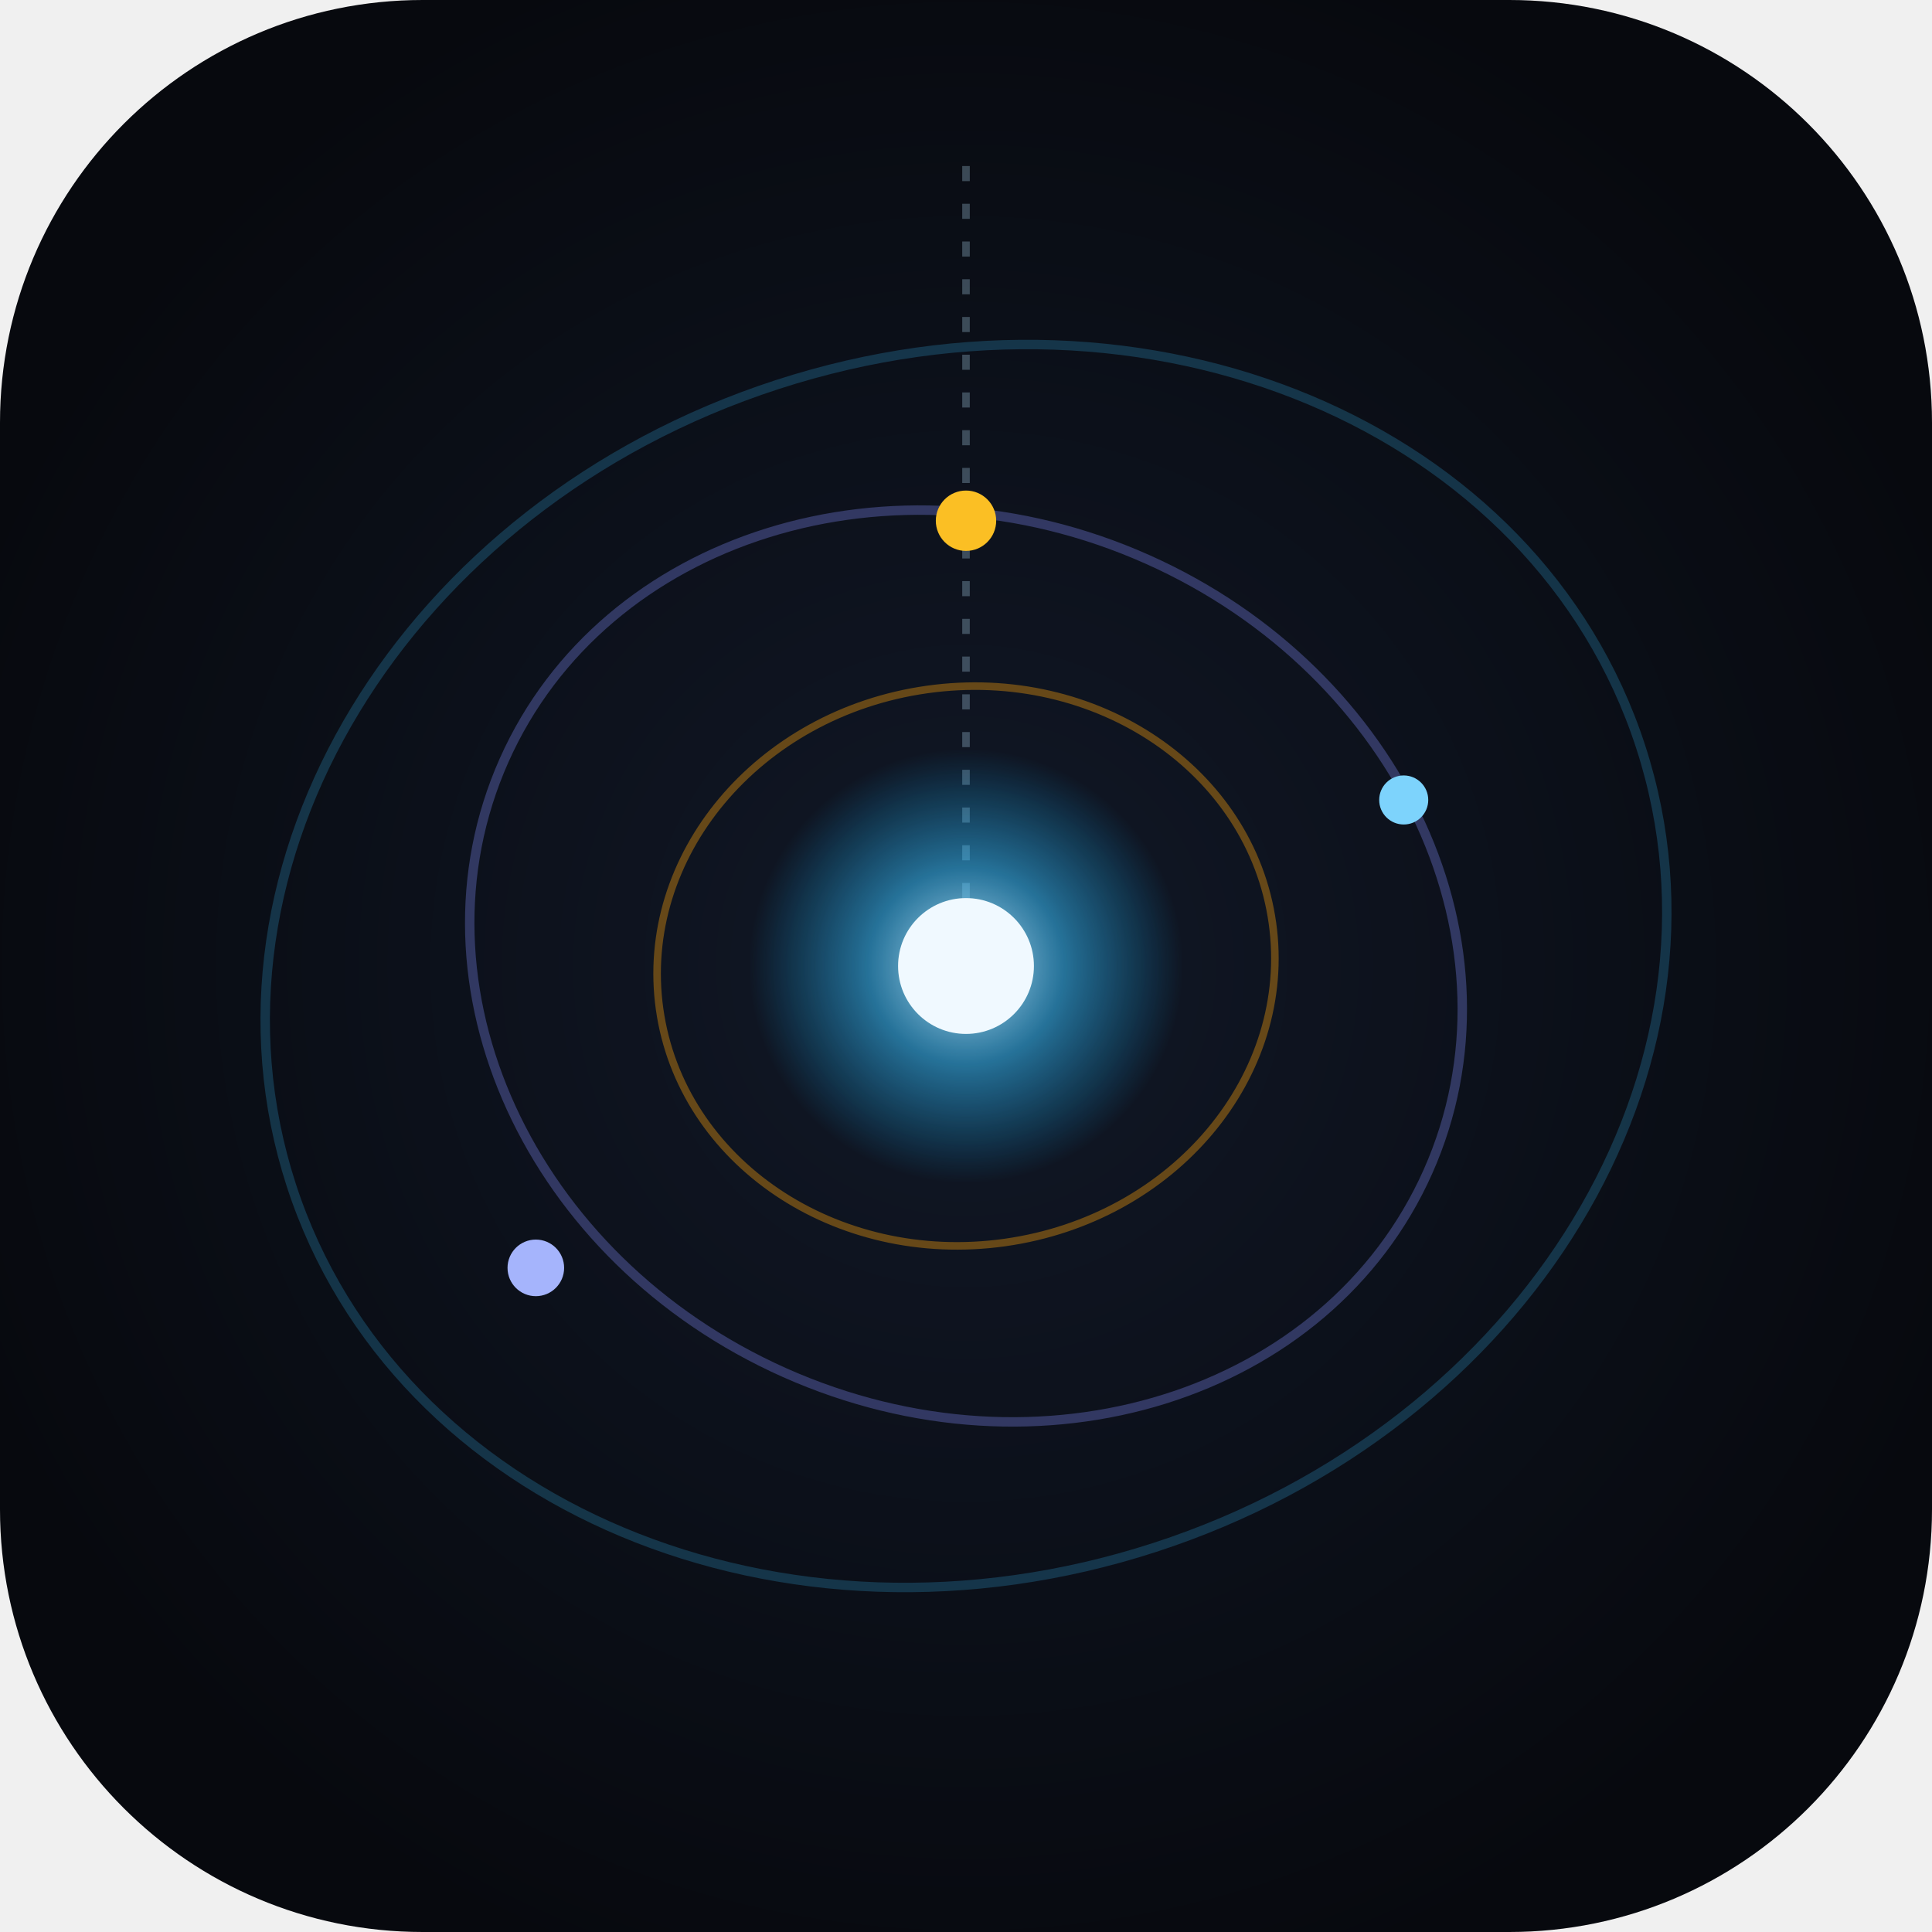
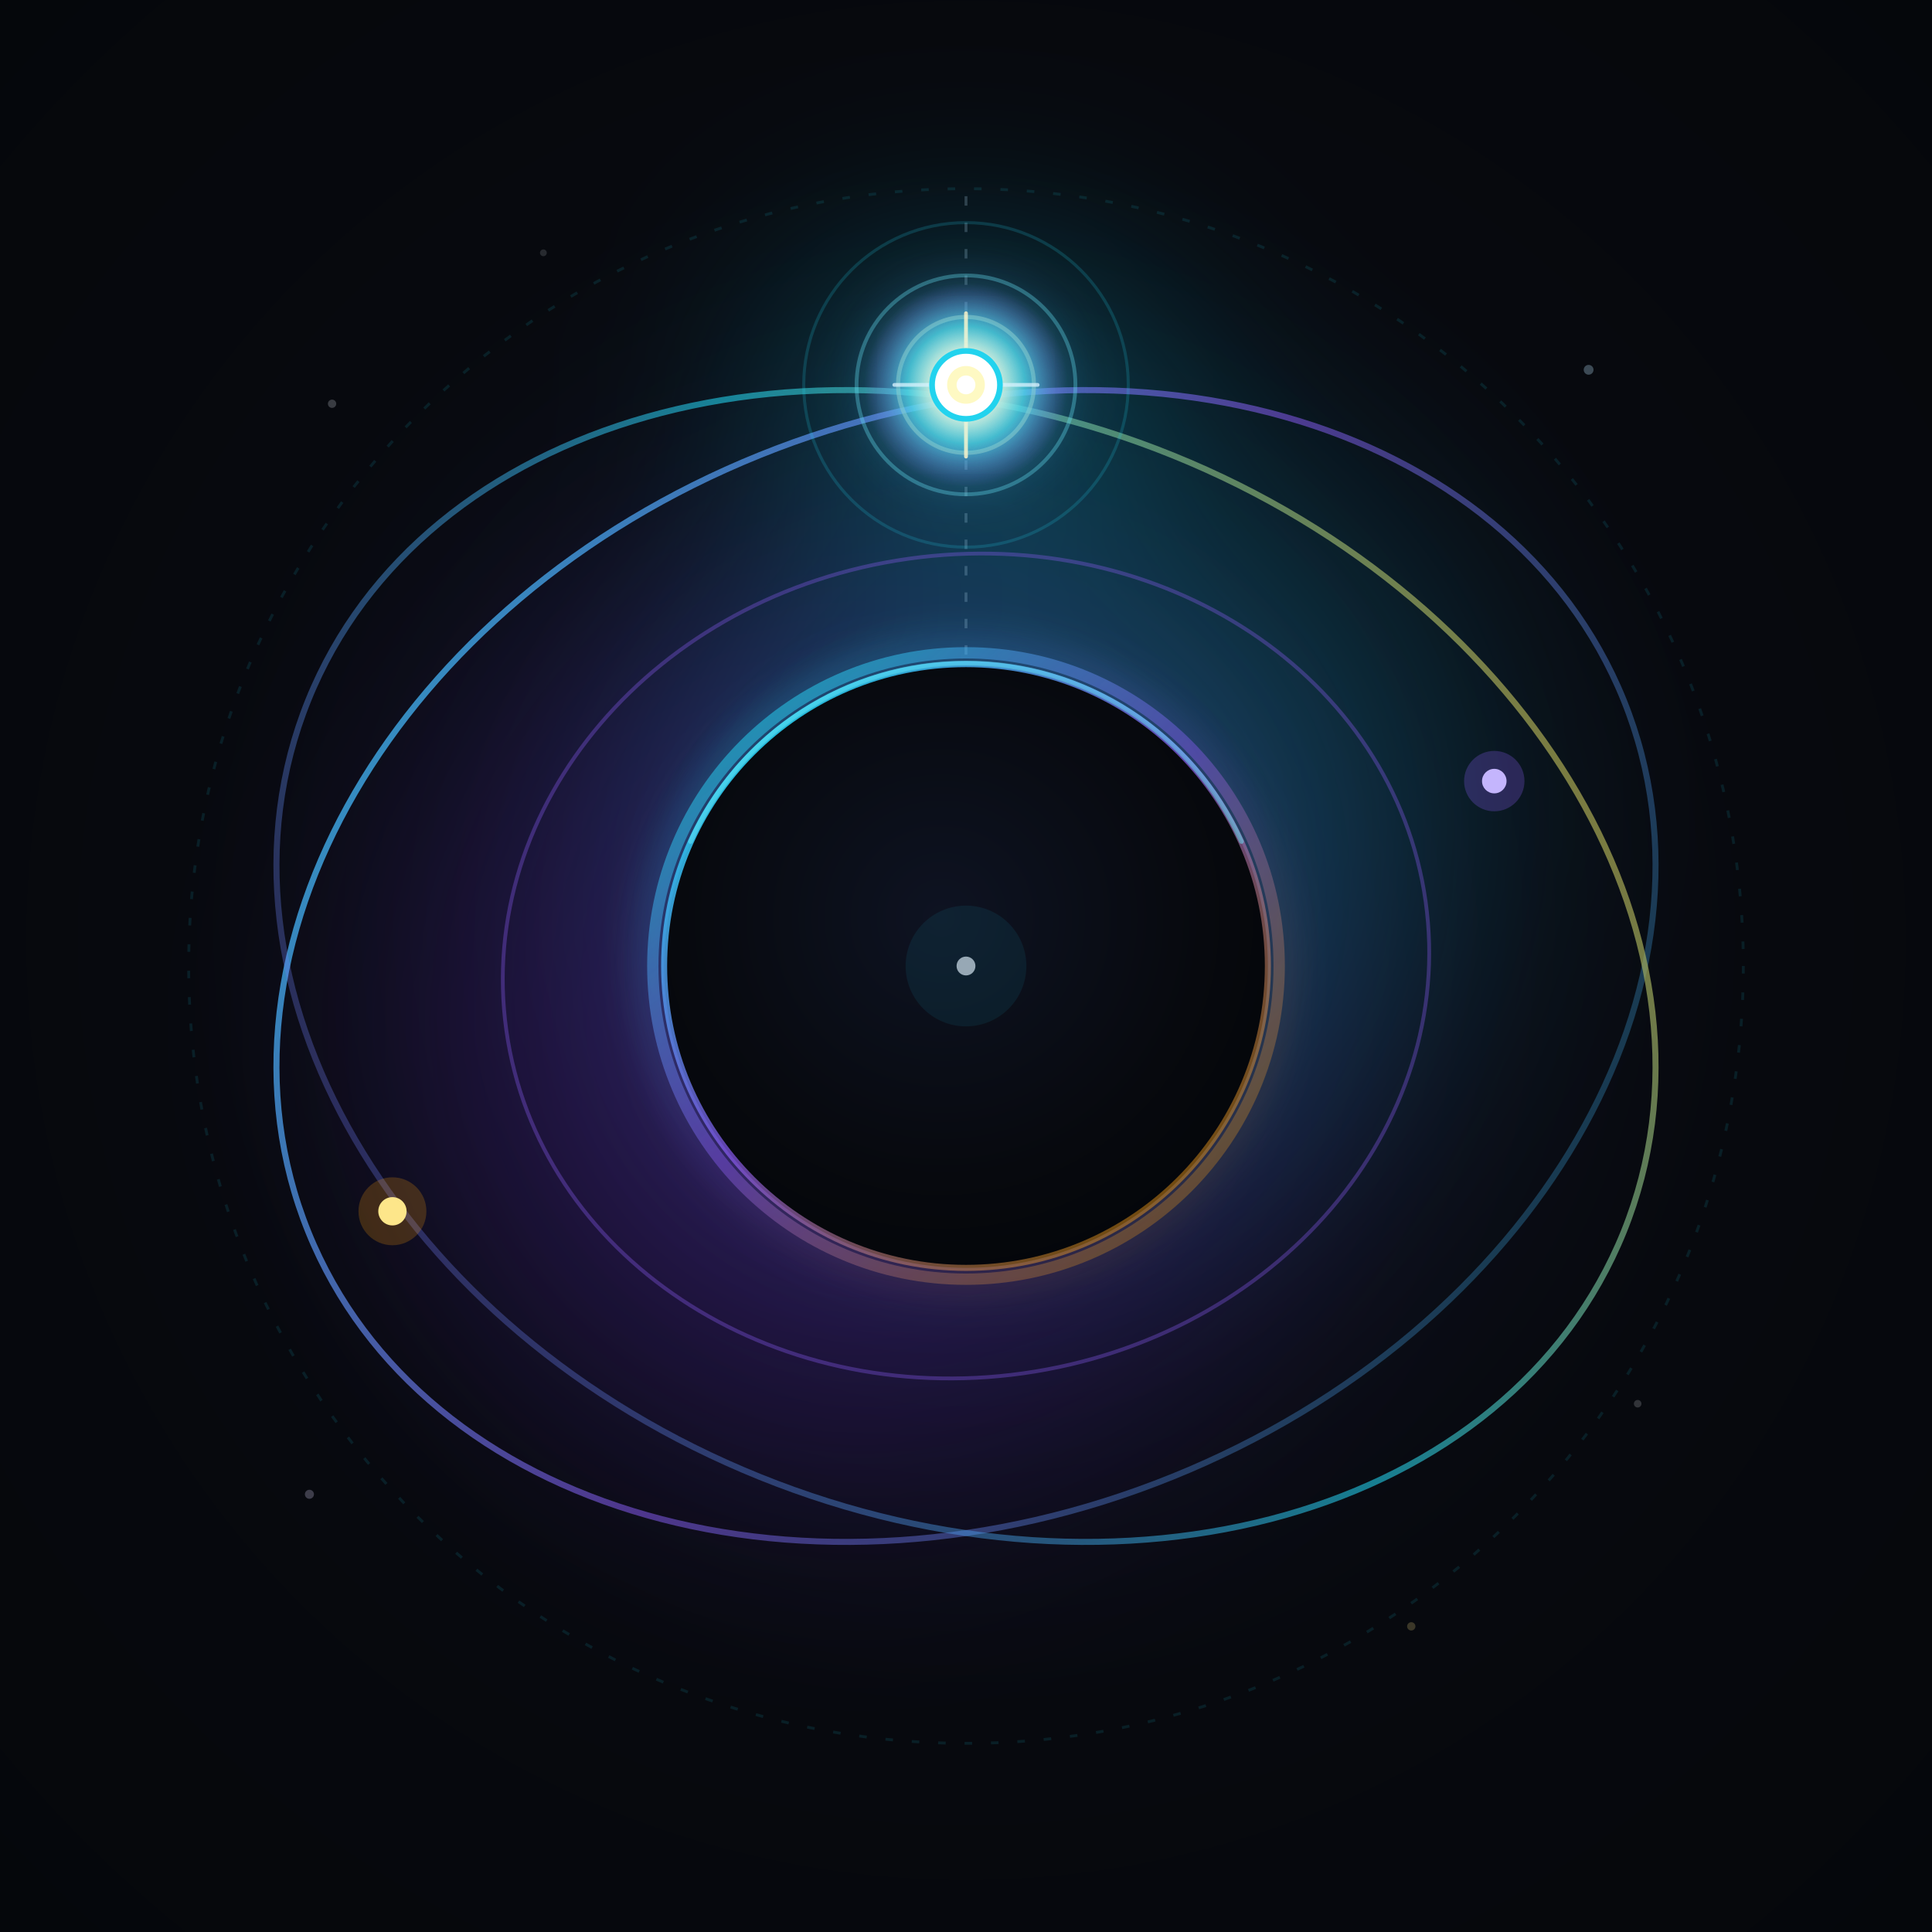
- <svg xmlns="http://www.w3.org/2000/svg" viewBox="0 0 512 512" width="512" height="512">
+ <svg xmlns="http://www.w3.org/2000/svg" viewBox="0 0 1024 1024" width="1024" height="1024">
  <defs>
-     <radialGradient id="bg" cx="50%" cy="50%" r="55%">
-       <stop offset="0%" stop-color="#111827" />
-       <stop offset="100%" stop-color="#07090e" />
+     <radialGradient id="void-bg" cx="50%" cy="50%" r="72%" fx="50%" fy="46%">
+       <stop offset="0%" stop-color="#111526" />
+       <stop offset="56%" stop-color="#07090e" />
+       <stop offset="100%" stop-color="#05070b" />
    </radialGradient>
-     <radialGradient id="core" cx="50%" cy="50%" r="45%">
-       <stop offset="0%" stop-color="#e0f2fe" stop-opacity="0.95" />
-       <stop offset="45%" stop-color="#38bdf8" stop-opacity="0.55" />
-       <stop offset="100%" stop-color="#0ea5e9" stop-opacity="0" />
+     <radialGradient id="acoustic-fog-violet" cx="46%" cy="52%" r="44%">
+       <stop offset="0%" stop-color="#8b5cf6" stop-opacity="0.32" />
+       <stop offset="45%" stop-color="#6d28d9" stop-opacity="0.25" />
+       <stop offset="100%" stop-color="#6d28d9" stop-opacity="0" />
+     </radialGradient>
+     <radialGradient id="acoustic-fog-cyan" cx="54%" cy="44%" r="42%">
+       <stop offset="0%" stop-color="#22d3ee" stop-opacity="0.26" />
+       <stop offset="50%" stop-color="#06b6d4" stop-opacity="0.20" />
+       <stop offset="100%" stop-color="#06b6d4" stop-opacity="0" />
+     </radialGradient>
+     <radialGradient id="meridian-top-mist" cx="50%" cy="50%" r="50%">
+       <stop offset="0%" stop-color="#22d3ee" stop-opacity="0.32" />
+       <stop offset="55%" stop-color="#06b6d4" stop-opacity="0.14" />
+       <stop offset="100%" stop-color="#06b6d4" stop-opacity="0" />
+     </radialGradient>
+     <filter id="fog-blur" x="-30%" y="-30%" width="160%" height="160%" color-interpolation-filters="sRGB">
+       <feGaussianBlur stdDeviation="45" />
+     </filter>
+     <filter id="spark-bloom" x="-80%" y="-80%" width="260%" height="260%" color-interpolation-filters="sRGB">
+       <feGaussianBlur stdDeviation="16" result="blur" />
+       <feMerge>
+         <feMergeNode in="blur" />
+         <feMergeNode in="SourceGraphic" />
+       </feMerge>
+     </filter>
+     <filter id="rim-glow" x="-25%" y="-25%" width="150%" height="150%" color-interpolation-filters="sRGB">
+       <feGaussianBlur stdDeviation="10" result="rimBlur" />
+       <feMerge>
+         <feMergeNode in="rimBlur" />
+         <feMergeNode in="SourceGraphic" />
+       </feMerge>
+     </filter>
+     <radialGradient id="eclipse-core-fill" cx="46%" cy="42%" r="60%">
+       <stop offset="0%" stop-color="#0e1322" />
+       <stop offset="72%" stop-color="#07090e" />
+       <stop offset="100%" stop-color="#04060a" />
+     </radialGradient>
+     <linearGradient id="eclipse-rim-grad" x1="15%" y1="10%" x2="85%" y2="90%">
+       <stop offset="0%" stop-color="#22d3ee" stop-opacity="0.92" />
+       <stop offset="48%" stop-color="#8b5cf6" stop-opacity="0.68" />
+       <stop offset="100%" stop-color="#f59e0b" stop-opacity="0.45" />
+     </linearGradient>
+     <linearGradient id="orbit-grad-primary" x1="0%" y1="0%" x2="100%" y2="100%">
+       <stop offset="0%" stop-color="#22d3ee" stop-opacity="0.88" />
+       <stop offset="50%" stop-color="#8b5cf6" stop-opacity="0.52" />
+       <stop offset="100%" stop-color="#22d3ee" stop-opacity="0.18" />
+     </linearGradient>
+     <linearGradient id="orbit-grad-secondary" x1="100%" y1="0%" x2="0%" y2="100%">
+       <stop offset="0%" stop-color="#f59e0b" stop-opacity="0.72" />
+       <stop offset="45%" stop-color="#22d3ee" stop-opacity="0.58" />
+       <stop offset="100%" stop-color="#8b5cf6" stop-opacity="0.20" />
+     </linearGradient>
+     <linearGradient id="meridian-beam" x1="50%" y1="6%" x2="50%" y2="50%">
+       <stop offset="0%" stop-color="#22d3ee" stop-opacity="0.0" />
+       <stop offset="36%" stop-color="#e0f2fe" stop-opacity="0.85" />
+       <stop offset="78%" stop-color="#22d3ee" stop-opacity="0.38" />
+       <stop offset="100%" stop-color="#8b5cf6" stop-opacity="0.0" />
+     </linearGradient>
+     <radialGradient id="meridian-spark-halo" cx="50%" cy="50%" r="50%">
+       <stop offset="0%" stop-color="#ffffff" stop-opacity="1" />
+       <stop offset="28%" stop-color="#fef3c7" stop-opacity="0.92" />
+       <stop offset="58%" stop-color="#22d3ee" stop-opacity="0.58" />
+       <stop offset="100%" stop-color="#8b5cf6" stop-opacity="0" />
    </radialGradient>
  </defs>
-   <rect width="512" height="512" rx="112" fill="url(#bg)" />
-   <ellipse cx="256" cy="256" rx="188" ry="162" fill="none" stroke="#38bdf8" stroke-opacity="0.22" stroke-width="2.5" transform="rotate(-18 256 256)" />
-   <ellipse cx="256" cy="256" rx="134" ry="118" fill="none" stroke="#818cf8" stroke-opacity="0.32" stroke-width="2.5" transform="rotate(24 256 256)" />
-   <ellipse cx="256" cy="256" rx="82" ry="74" fill="none" stroke="#f59e0b" stroke-opacity="0.38" stroke-width="2" transform="rotate(-8 256 256)" />
-   <line x1="256" y1="44" x2="256" y2="256" stroke="#bae6fd" stroke-opacity="0.28" stroke-width="2" stroke-dasharray="4 6" />
-   <circle cx="256" cy="256" r="64" fill="url(#core)" />
-   <circle cx="256" cy="256" r="18" fill="#f0f9ff" />
-   <circle cx="256" cy="138" r="8" fill="#fbbf24" />
-   <circle cx="372" cy="212" r="6.5" fill="#7dd3fc" />
-   <circle cx="142" cy="336" r="7.5" fill="#a5b4fc" />
+   <rect width="1024" height="1024" fill="url(#void-bg)" />
+   <g fill="#e2e8f0" opacity="0.42">
+     <circle cx="176" cy="214" r="2.2" opacity="0.55" />
+     <circle cx="842" cy="196" r="2.6" fill="#bae6fd" opacity="0.7" />
+     <circle cx="868" cy="744" r="2.0" opacity="0.45" />
+     <circle cx="164" cy="792" r="2.4" fill="#ddd6fe" opacity="0.6" />
+     <circle cx="288" cy="134" r="1.8" opacity="0.35" />
+     <circle cx="748" cy="862" r="2.2" fill="#fde68a" opacity="0.5" />
+   </g>
+   <g filter="url(#fog-blur)">
+     <circle cx="484" cy="528" r="350" fill="url(#acoustic-fog-violet)" />
+     <circle cx="542" cy="468" r="330" fill="url(#acoustic-fog-cyan)" />
+     <ellipse cx="512" cy="204" rx="160" ry="118" fill="url(#meridian-top-mist)" />
+   </g>
+   <circle cx="512" cy="512" r="412" fill="none" stroke="#22d3ee" stroke-opacity="0.11" stroke-width="1.5" stroke-dasharray="4 10" />
+   <g>
+     <ellipse cx="512" cy="512" rx="376" ry="292" transform="rotate(-22 512 512)" fill="none" stroke="url(#orbit-grad-primary)" stroke-width="3.2" />
+     <ellipse cx="512" cy="512" rx="376" ry="292" transform="rotate(22 512 512)" fill="none" stroke="url(#orbit-grad-secondary)" stroke-width="3.2" />
+     <ellipse cx="512" cy="512" rx="246" ry="218" transform="rotate(-8 512 512)" fill="none" stroke="#8b5cf6" stroke-opacity="0.34" stroke-width="2" />
+   </g>
+   <g>
+     <circle cx="208" cy="642" r="18" fill="#f59e0b" fill-opacity="0.22" />
+     <circle cx="208" cy="642" r="7.5" fill="#fde68a" />
+     <circle cx="792" cy="414" r="16" fill="#8b5cf6" fill-opacity="0.26" />
+     <circle cx="792" cy="414" r="6.5" fill="#c4b5fd" />
+   </g>
+   <line x1="512" y1="82" x2="512" y2="352" stroke="url(#meridian-beam)" stroke-width="3.5" stroke-linecap="round" />
+   <line x1="512" y1="104" x2="512" y2="512" stroke="#bae6fd" stroke-opacity="0.22" stroke-width="1.5" stroke-dasharray="5 9" />
+   <g>
+     <circle cx="512" cy="512" r="166" fill="none" stroke="url(#eclipse-rim-grad)" stroke-width="6" opacity="0.65" filter="url(#rim-glow)" />
+     <circle cx="512" cy="512" r="160" fill="url(#eclipse-core-fill)" stroke="url(#eclipse-rim-grad)" stroke-width="3.2" />
+     <path d="M 366 446 A 160 160 0 0 1 658 446" fill="none" stroke="#67e8f9" stroke-opacity="0.48" stroke-width="2.5" stroke-linecap="round" />
+     <circle cx="512" cy="512" r="32" fill="#22d3ee" fill-opacity="0.08" />
+     <circle cx="512" cy="512" r="5" fill="#e0f2fe" fill-opacity="0.65" />
+   </g>
+   <g transform="translate(512, 204)">
+     <circle r="86" fill="none" stroke="#22d3ee" stroke-opacity="0.18" stroke-width="1.6" />
+     <circle r="58" fill="none" stroke="#67e8f9" stroke-opacity="0.34" stroke-width="2.0" />
+     <circle r="36" fill="none" stroke="#fde68a" stroke-opacity="0.52" stroke-width="2.2" />
+     <circle r="54" fill="url(#meridian-spark-halo)" filter="url(#spark-bloom)" />
+     <line x1="-38" y1="0" x2="38" y2="0" stroke="#e0f2fe" stroke-opacity="0.75" stroke-width="2" stroke-linecap="round" />
+     <line x1="0" y1="-38" x2="0" y2="38" stroke="#fef3c7" stroke-opacity="0.85" stroke-width="2" stroke-linecap="round" />
+     <circle r="18" fill="#ffffff" stroke="#22d3ee" stroke-width="3" filter="url(#spark-bloom)" />
+     <circle r="10" fill="#fef9c3" />
+     <circle r="5" fill="#ffffff" />
+   </g>
</svg>
